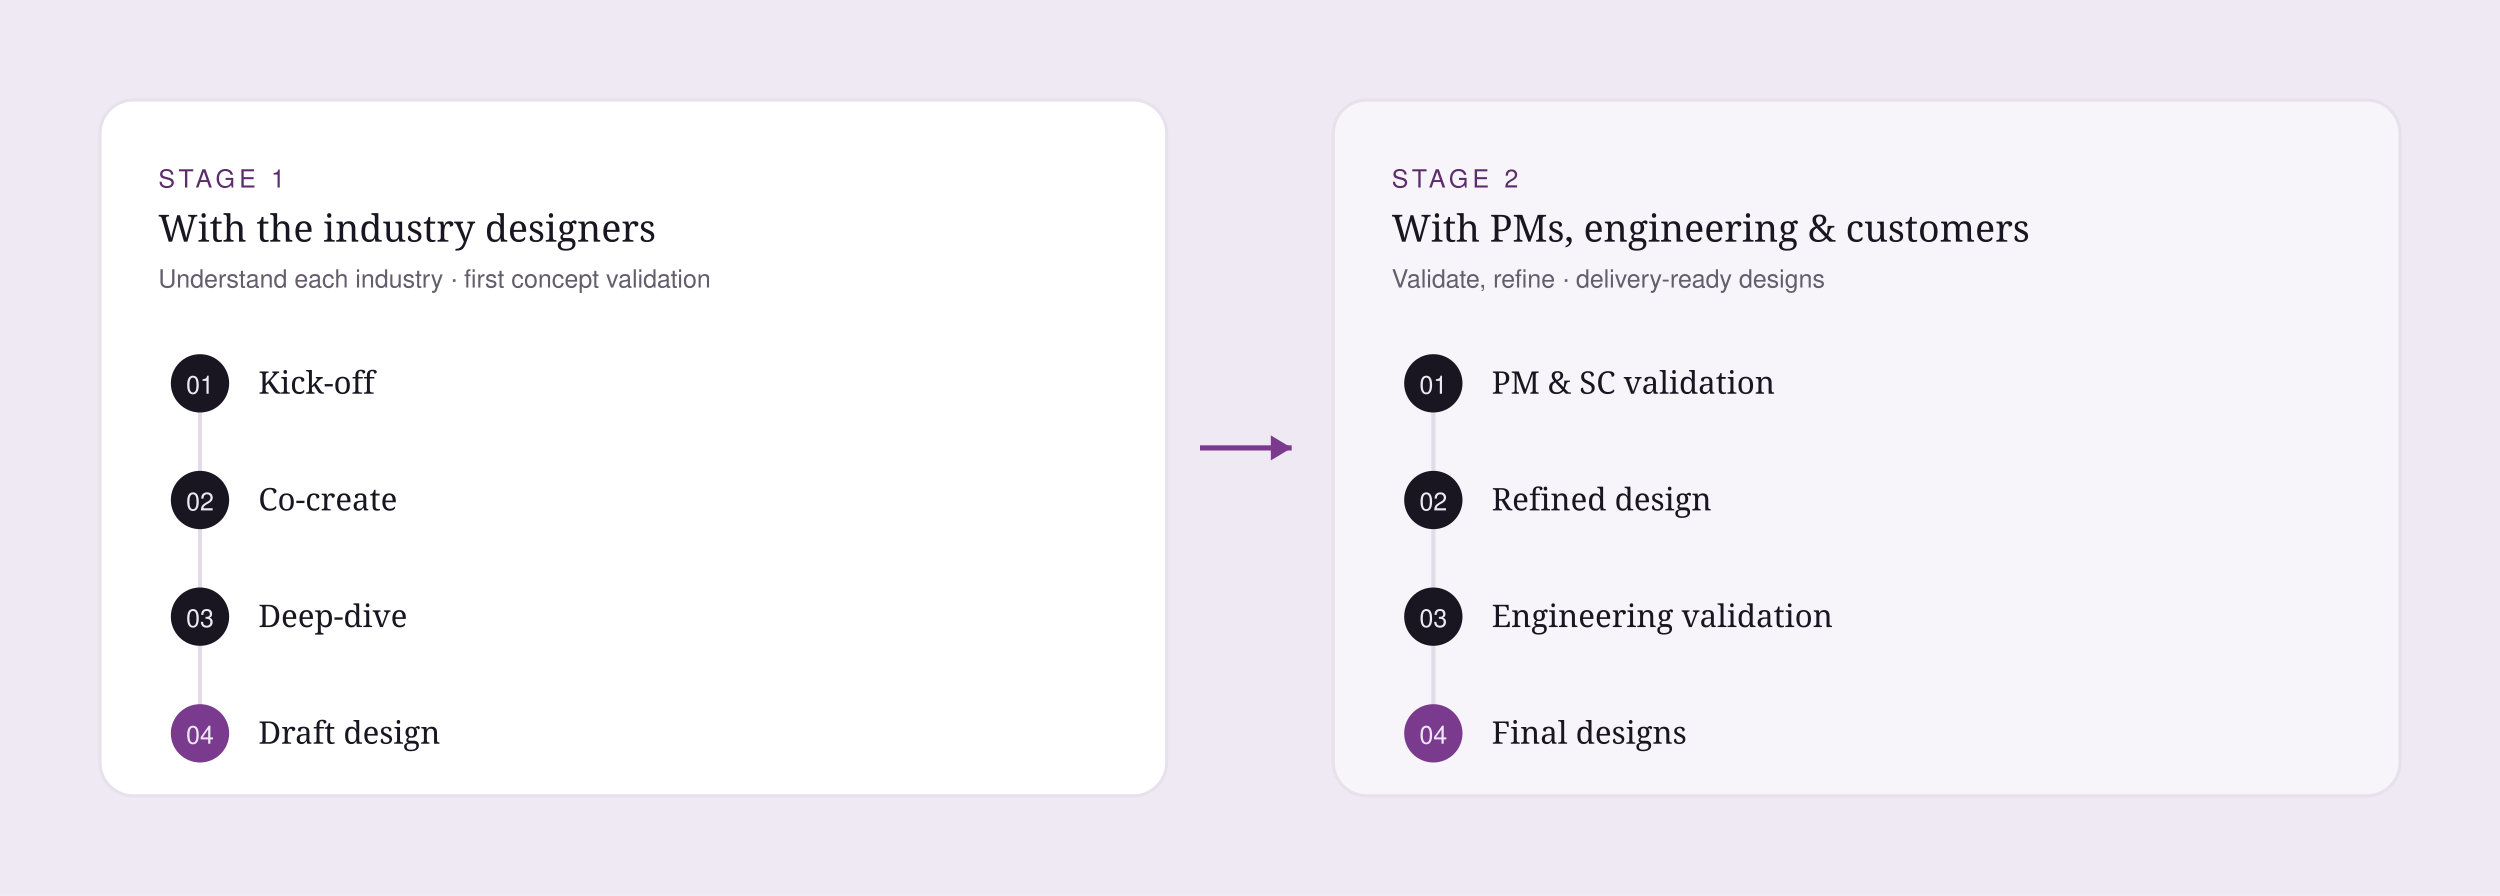
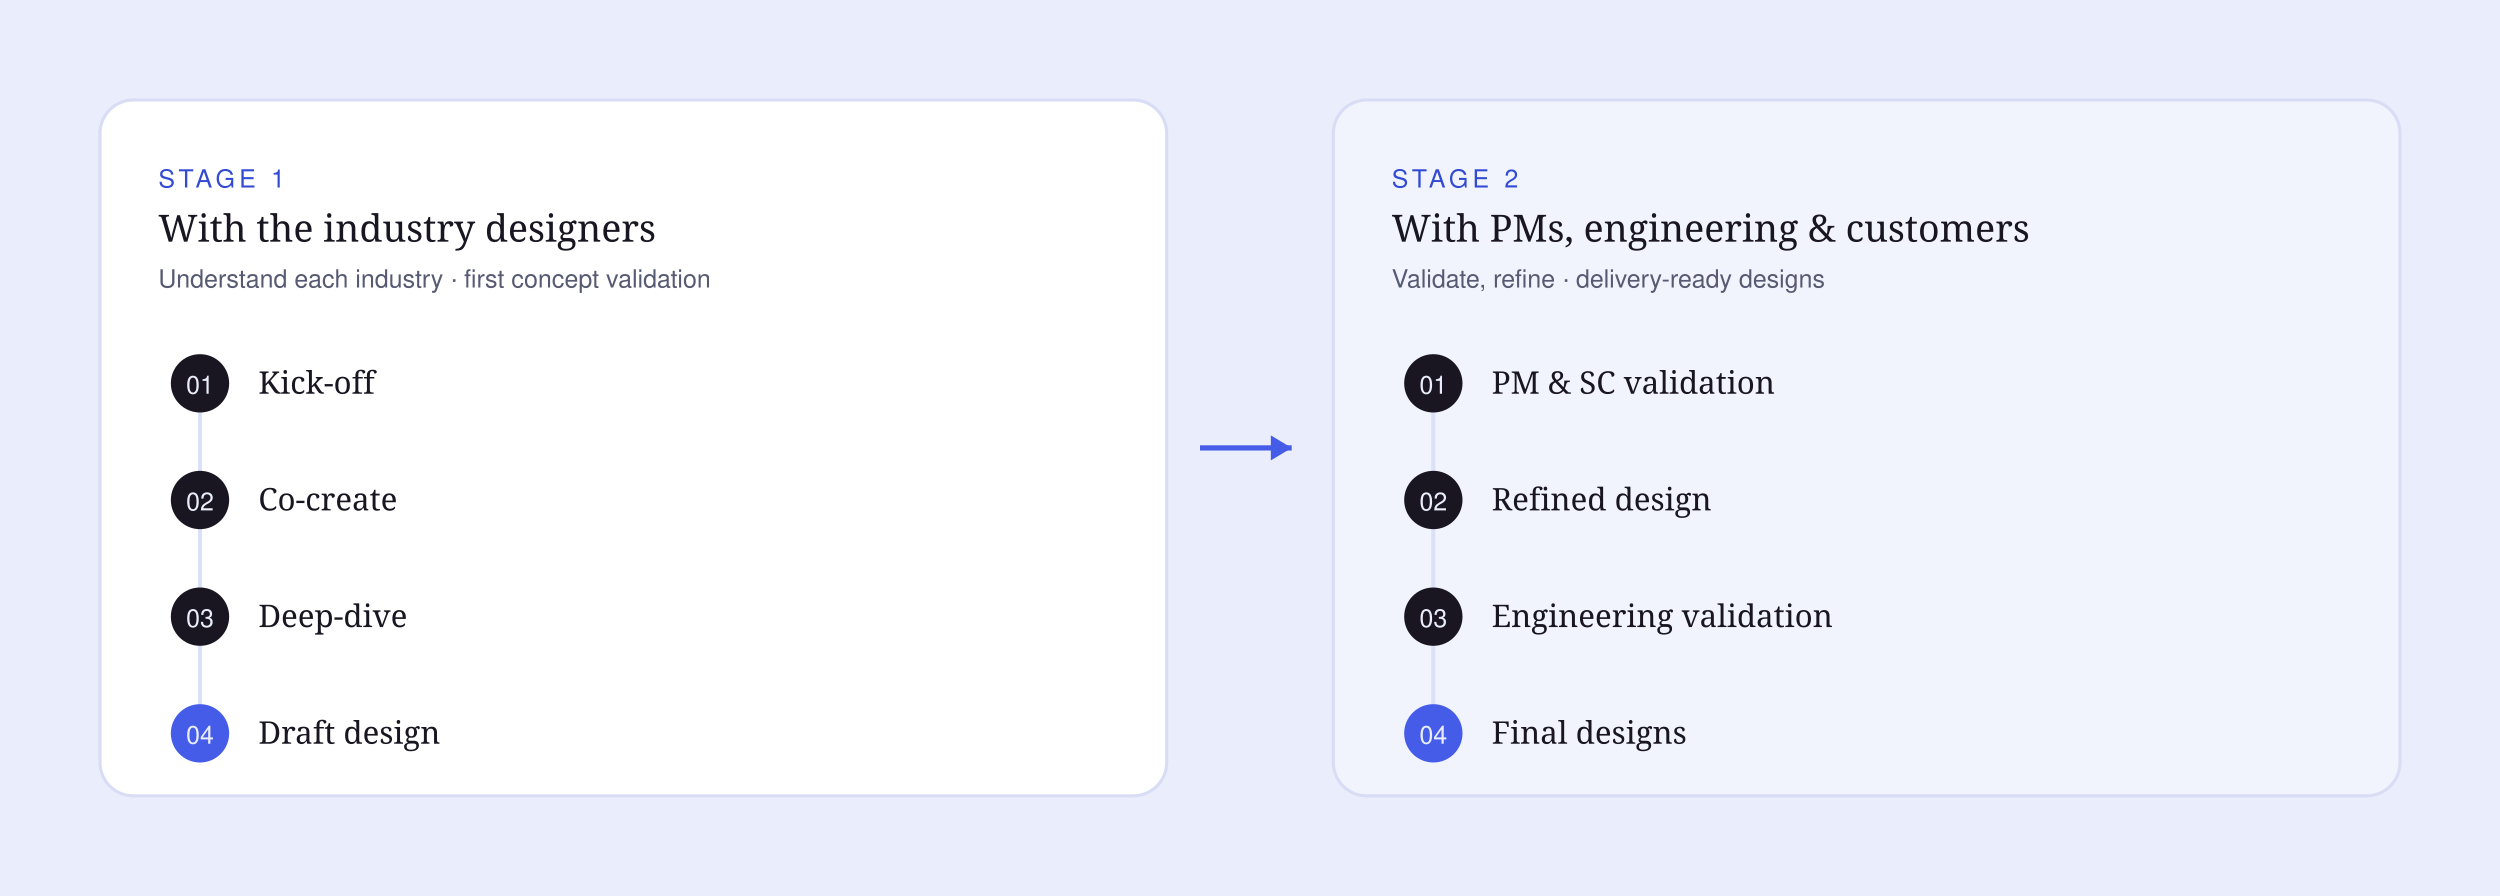
<svg xmlns="http://www.w3.org/2000/svg" width="1200" height="430" viewBox="0 0 1200 430" role="img" aria-label="Two-stage co-creation gameplan: Stage 1 with designers, then Stage 2 with PMs, engineering and customers">
-   <rect width="1200" height="430" fill="#efe9f4" />
-   <rect x="48" y="48" width="512" height="334" rx="16" fill="#ffffff" stroke="#e7e1ec" stroke-width="1.5" />
-   <text x="76" y="90" font-family="Helvetica, Arial, sans-serif" font-size="12" letter-spacing="2" fill="#5c2c6c">STAGE 1</text>
+   <rect width="1200" height="430" fill="#eaedfb" />
+   <rect x="48" y="48" width="512" height="334" rx="16" fill="#ffffff" stroke="#d8ddf5" stroke-width="1.5" />
+   <text x="76" y="90" font-family="Helvetica, Arial, sans-serif" font-size="12" letter-spacing="2" fill="#334bd3">STAGE 1</text>
  <text x="76" y="116" font-family="Georgia, serif" font-size="18" fill="#191621">With the industry designers</text>
-   <text x="76" y="138" font-family="Helvetica, Arial, sans-serif" font-size="12" fill="#635d6c">Understand each industry · first concept validation</text>
+   <text x="76" y="138" font-family="Helvetica, Arial, sans-serif" font-size="12" fill="#565a72">Understand each industry · first concept validation</text>
  <g font-family="Helvetica, Arial, sans-serif">
-     <line x1="96" y1="180" x2="96" y2="352" stroke="#e2dce8" stroke-width="2" />
+     <line x1="96" y1="180" x2="96" y2="352" stroke="#dbe1f9" stroke-width="2" />
    <circle cx="96" cy="184" r="14" fill="#191621" />
-     <text x="96" y="189" text-anchor="middle" font-size="12" fill="#efe9f4">01</text>
+     <text x="96" y="189" text-anchor="middle" font-size="12" fill="#eaedfb">01</text>
    <text x="124" y="189" font-size="15" fill="#191621" font-family="Georgia, serif">Kick-off</text>
    <circle cx="96" cy="240" r="14" fill="#191621" />
-     <text x="96" y="245" text-anchor="middle" font-size="12" fill="#efe9f4">02</text>
+     <text x="96" y="245" text-anchor="middle" font-size="12" fill="#eaedfb">02</text>
    <text x="124" y="245" font-size="15" fill="#191621" font-family="Georgia, serif">Co-create</text>
    <circle cx="96" cy="296" r="14" fill="#191621" />
-     <text x="96" y="301" text-anchor="middle" font-size="12" fill="#efe9f4">03</text>
+     <text x="96" y="301" text-anchor="middle" font-size="12" fill="#eaedfb">03</text>
    <text x="124" y="301" font-size="15" fill="#191621" font-family="Georgia, serif">Deep-dive</text>
-     <circle cx="96" cy="352" r="14" fill="#7a3b8f" />
-     <text x="96" y="357" text-anchor="middle" font-size="12" fill="#efe9f4">04</text>
+     <circle cx="96" cy="352" r="14" fill="#455ce9" />
+     <text x="96" y="357" text-anchor="middle" font-size="12" fill="#eaedfb">04</text>
    <text x="124" y="357" font-size="15" fill="#191621" font-family="Georgia, serif">Draft design</text>
  </g>
-   <line x1="576" y1="215" x2="620" y2="215" stroke="#7a3b8f" stroke-width="2.5" />
-   <path d="M620 215 l-10 -6 l0 12 z" fill="#7a3b8f" />
-   <rect x="640" y="48" width="512" height="334" rx="16" fill="#f7f4fa" stroke="#e7e1ec" stroke-width="1.5" />
-   <text x="668" y="90" font-family="Helvetica, Arial, sans-serif" font-size="12" letter-spacing="2" fill="#5c2c6c">STAGE 2</text>
+   <line x1="576" y1="215" x2="620" y2="215" stroke="#455ce9" stroke-width="2.5" />
+   <path d="M620 215 l-10 -6 l0 12 z" fill="#455ce9" />
+   <rect x="640" y="48" width="512" height="334" rx="16" fill="#f2f4fd" stroke="#d8ddf5" stroke-width="1.5" />
+   <text x="668" y="90" font-family="Helvetica, Arial, sans-serif" font-size="12" letter-spacing="2" fill="#334bd3">STAGE 2</text>
  <text x="668" y="116" font-family="Georgia, serif" font-size="18" fill="#191621">With PMs, engineering &amp; customers</text>
-   <text x="668" y="138" font-family="Helvetica, Arial, sans-serif" font-size="12" fill="#635d6c">Validate, refine · delivery-ready designs</text>
+   <text x="668" y="138" font-family="Helvetica, Arial, sans-serif" font-size="12" fill="#565a72">Validate, refine · delivery-ready designs</text>
  <g font-family="Helvetica, Arial, sans-serif">
-     <line x1="688" y1="180" x2="688" y2="352" stroke="#e2dce8" stroke-width="2" />
+     <line x1="688" y1="180" x2="688" y2="352" stroke="#dbe1f9" stroke-width="2" />
    <circle cx="688" cy="184" r="14" fill="#191621" />
-     <text x="688" y="189" text-anchor="middle" font-size="12" fill="#efe9f4">01</text>
+     <text x="688" y="189" text-anchor="middle" font-size="12" fill="#eaedfb">01</text>
    <text x="716" y="189" font-size="15" fill="#191621" font-family="Georgia, serif">PM &amp; SC validation</text>
    <circle cx="688" cy="240" r="14" fill="#191621" />
-     <text x="688" y="245" text-anchor="middle" font-size="12" fill="#efe9f4">02</text>
+     <text x="688" y="245" text-anchor="middle" font-size="12" fill="#eaedfb">02</text>
    <text x="716" y="245" font-size="15" fill="#191621" font-family="Georgia, serif">Refined design</text>
    <circle cx="688" cy="296" r="14" fill="#191621" />
-     <text x="688" y="301" text-anchor="middle" font-size="12" fill="#efe9f4">03</text>
+     <text x="688" y="301" text-anchor="middle" font-size="12" fill="#eaedfb">03</text>
    <text x="716" y="301" font-size="15" fill="#191621" font-family="Georgia, serif">Engineering validation</text>
-     <circle cx="688" cy="352" r="14" fill="#7a3b8f" />
-     <text x="688" y="357" text-anchor="middle" font-size="12" fill="#efe9f4">04</text>
+     <circle cx="688" cy="352" r="14" fill="#455ce9" />
+     <text x="688" y="357" text-anchor="middle" font-size="12" fill="#eaedfb">04</text>
    <text x="716" y="357" font-size="15" fill="#191621" font-family="Georgia, serif">Final designs</text>
  </g>
</svg>
